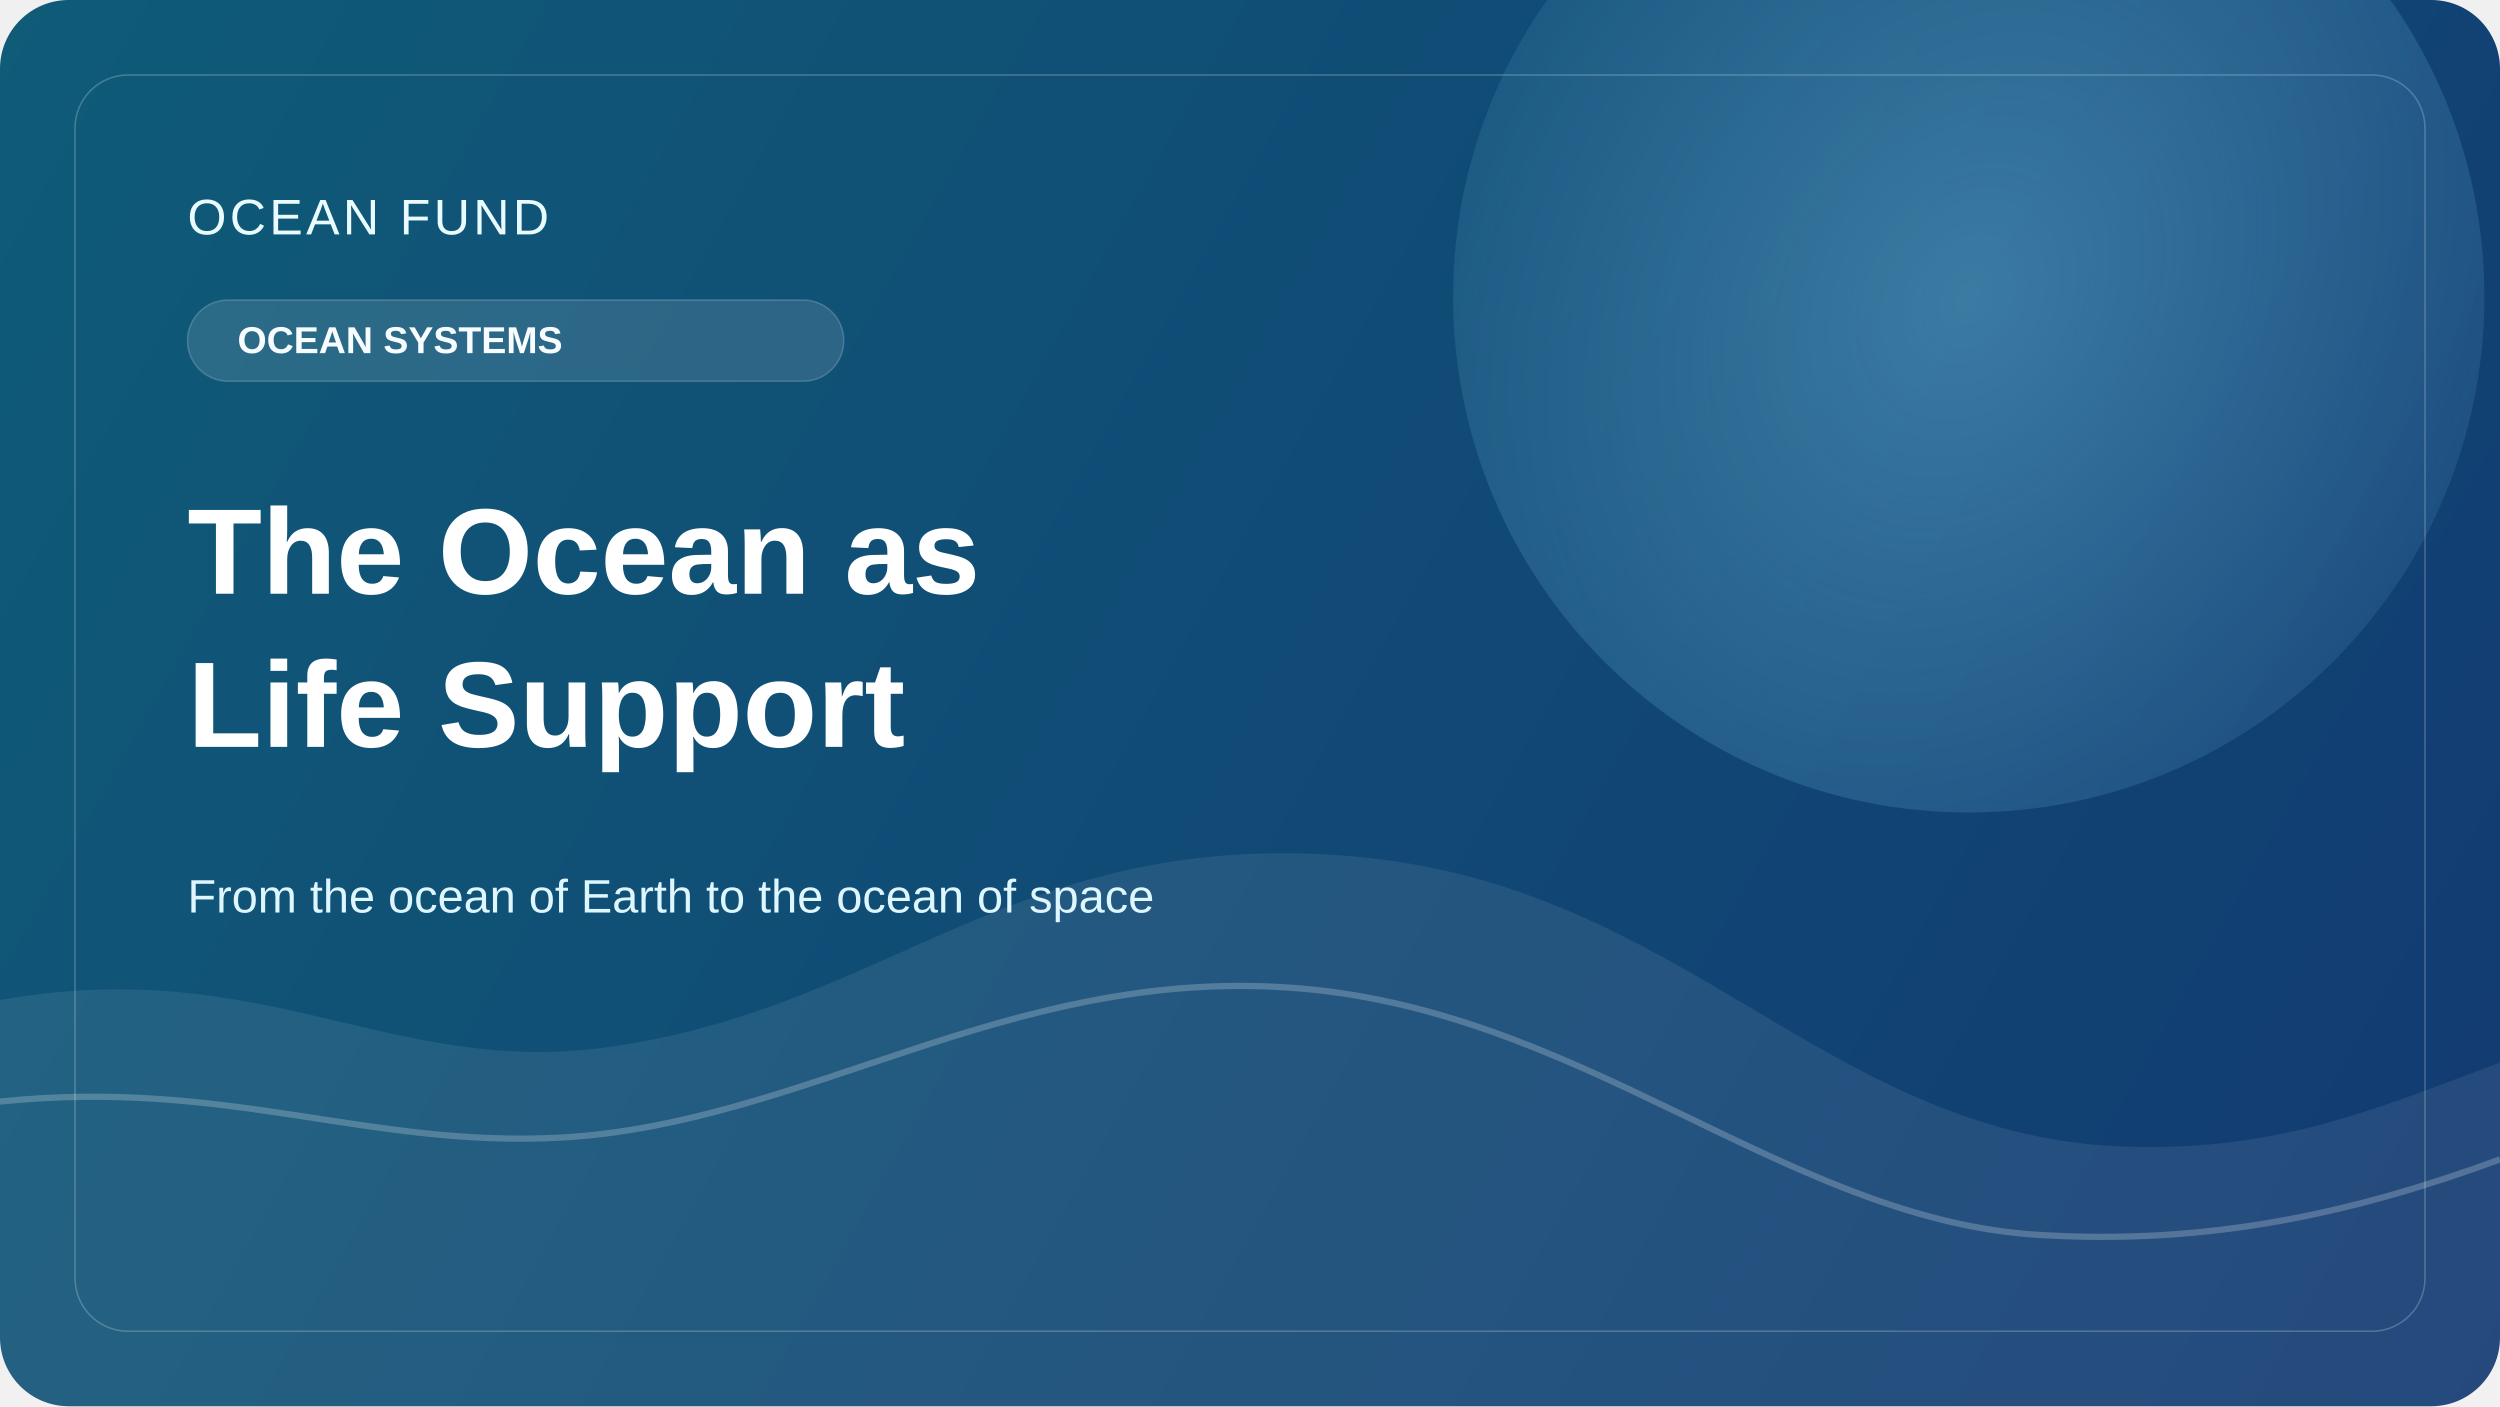
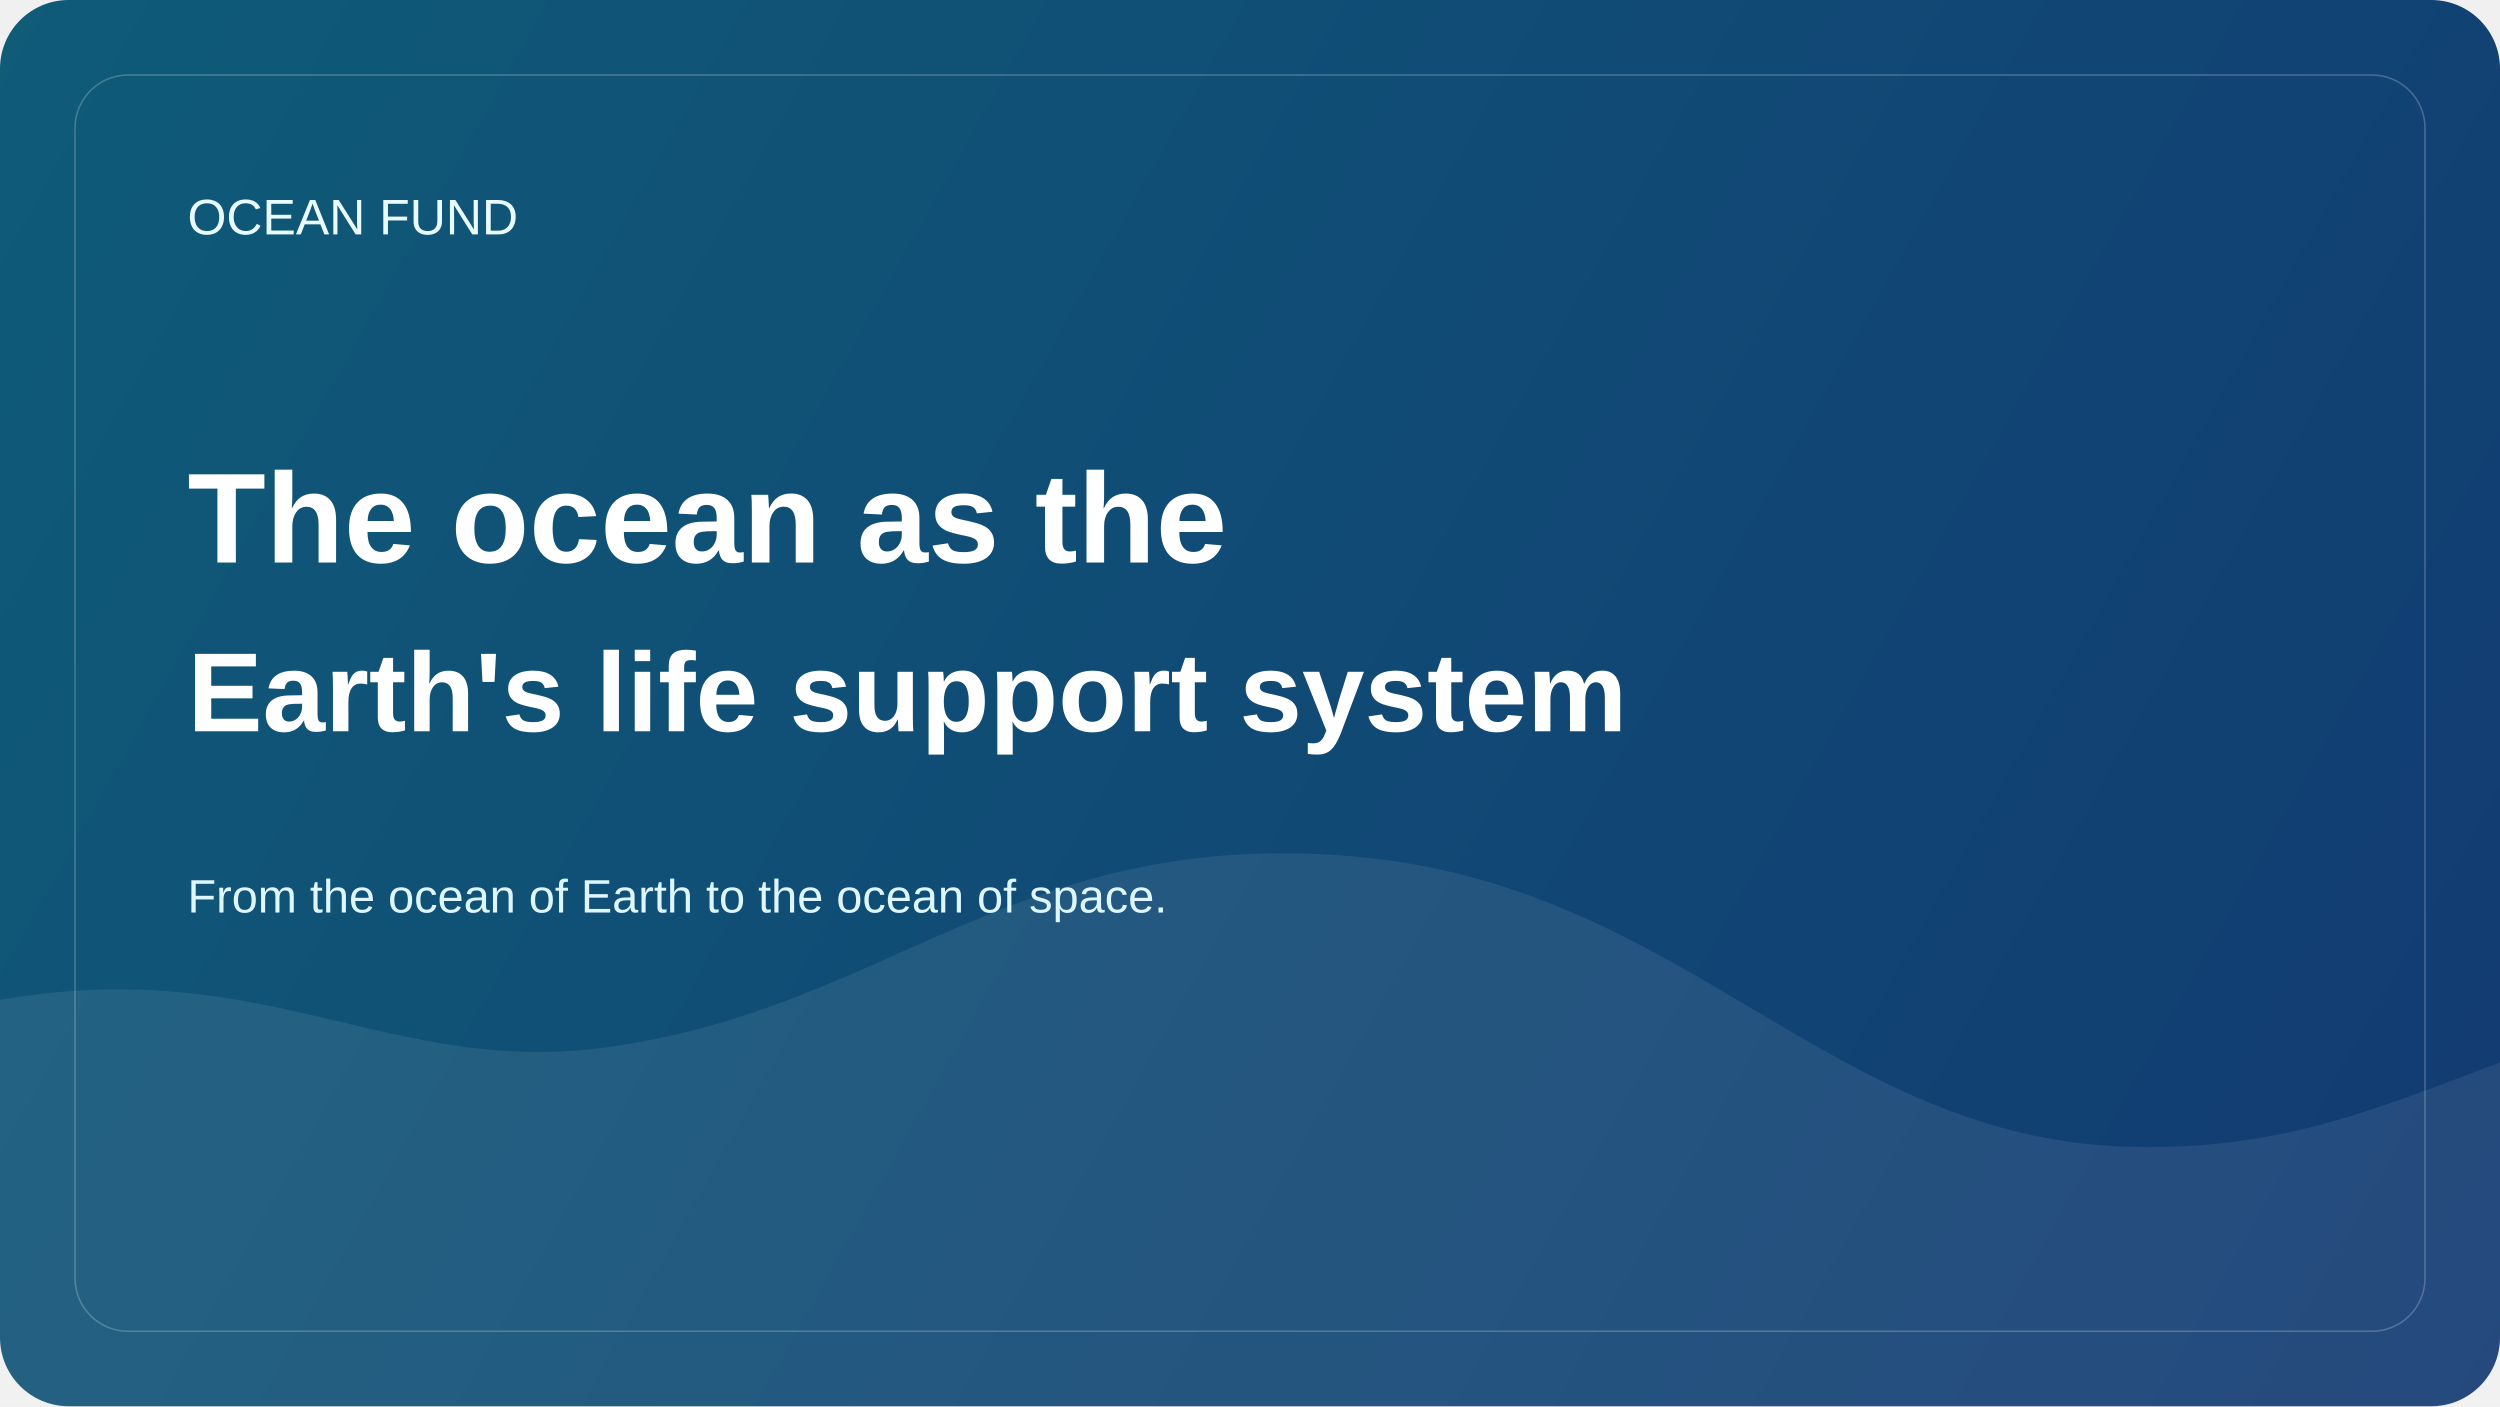
<svg xmlns="http://www.w3.org/2000/svg" width="1600" height="900" viewBox="0 0 1600 900" fill="none">
  <defs>
    <linearGradient id="bg" x1="0" y1="0" x2="1600" y2="900" gradientUnits="userSpaceOnUse">
      <stop offset="0" stop-color="#0f5b78" />
      <stop offset="1" stop-color="#123a72" />
    </linearGradient>
-     <radialGradient id="glow" cx="0" cy="0" r="1" gradientUnits="userSpaceOnUse" gradientTransform="translate(1260 190) rotate(120) scale(620 480)">
-       <stop stop-color="#8de2ff" stop-opacity="0.34" />
-       <stop offset="1" stop-color="#8de2ff" stop-opacity="0" />
-     </radialGradient>
  </defs>
  <rect width="1600" height="900" rx="44" fill="url(#bg)" />
  <rect x="48" y="48" width="1504" height="804" rx="34" stroke="rgba(255,255,255,0.22)" />
-   <circle cx="1260" cy="190" r="330" fill="url(#glow)" />
  <path d="M0 640C170 610 250 690 390 670C570 645 650 530 865 548C1080 566 1170 730 1365 734C1460 736 1520 710 1600 680V900H0V640Z" fill="rgba(255,255,255,0.08)" />
-   <path d="M0 705C145 690 235 735 360 728C515 719 644 620 824 632C1010 644 1140 778 1300 790C1415 798 1510 775 1600 742" stroke="rgba(255,255,255,0.22)" stroke-width="4" />
-   <text x="120" y="150" fill="#EAFBFF" font-family="Arial, Helvetica, sans-serif" font-size="32" letter-spacing="2.2">OCEAN FUND</text>
-   <rect x="120" y="192" width="420" height="52" rx="26" fill="rgba(255,255,255,0.12)" stroke="rgba(255,255,255,0.18)" />
-   <text x="152" y="226" fill="#F7FCFF" font-family="Arial, Helvetica, sans-serif" font-size="24" font-weight="700">OCEAN SYSTEMS</text>
-   <text x="120" y="380" fill="#FFFFFF" font-family="Arial, Helvetica, sans-serif" font-size="78" font-weight="700">The Ocean as</text>
-   <text x="120" y="478" fill="#FFFFFF" font-family="Arial, Helvetica, sans-serif" font-size="78" font-weight="700">Life Support</text>
-   <text x="120" y="584" fill="#DDF6FF" font-family="Arial, Helvetica, sans-serif" font-size="30">From the ocean of Earth to the ocean of space</text>
+   <text x="120" y="150" fill="#EAFBFF" font-family="Arial, Helvetica, sans-serif" font-size="32">OCEAN FUND</text>
+   <text x="120" y="360" fill="#FFFFFF" font-family="Arial, Helvetica, sans-serif" font-size="82" font-weight="700">The ocean as the</text>
+   <text x="120" y="468" fill="#FFFFFF" font-family="Arial, Helvetica, sans-serif" font-size="72" font-weight="700">Earth's life support system</text>
+   <text x="120" y="584" fill="#DDF6FF" font-family="Arial, Helvetica, sans-serif" font-size="30">From the ocean of Earth to the ocean of space.</text>
</svg>
